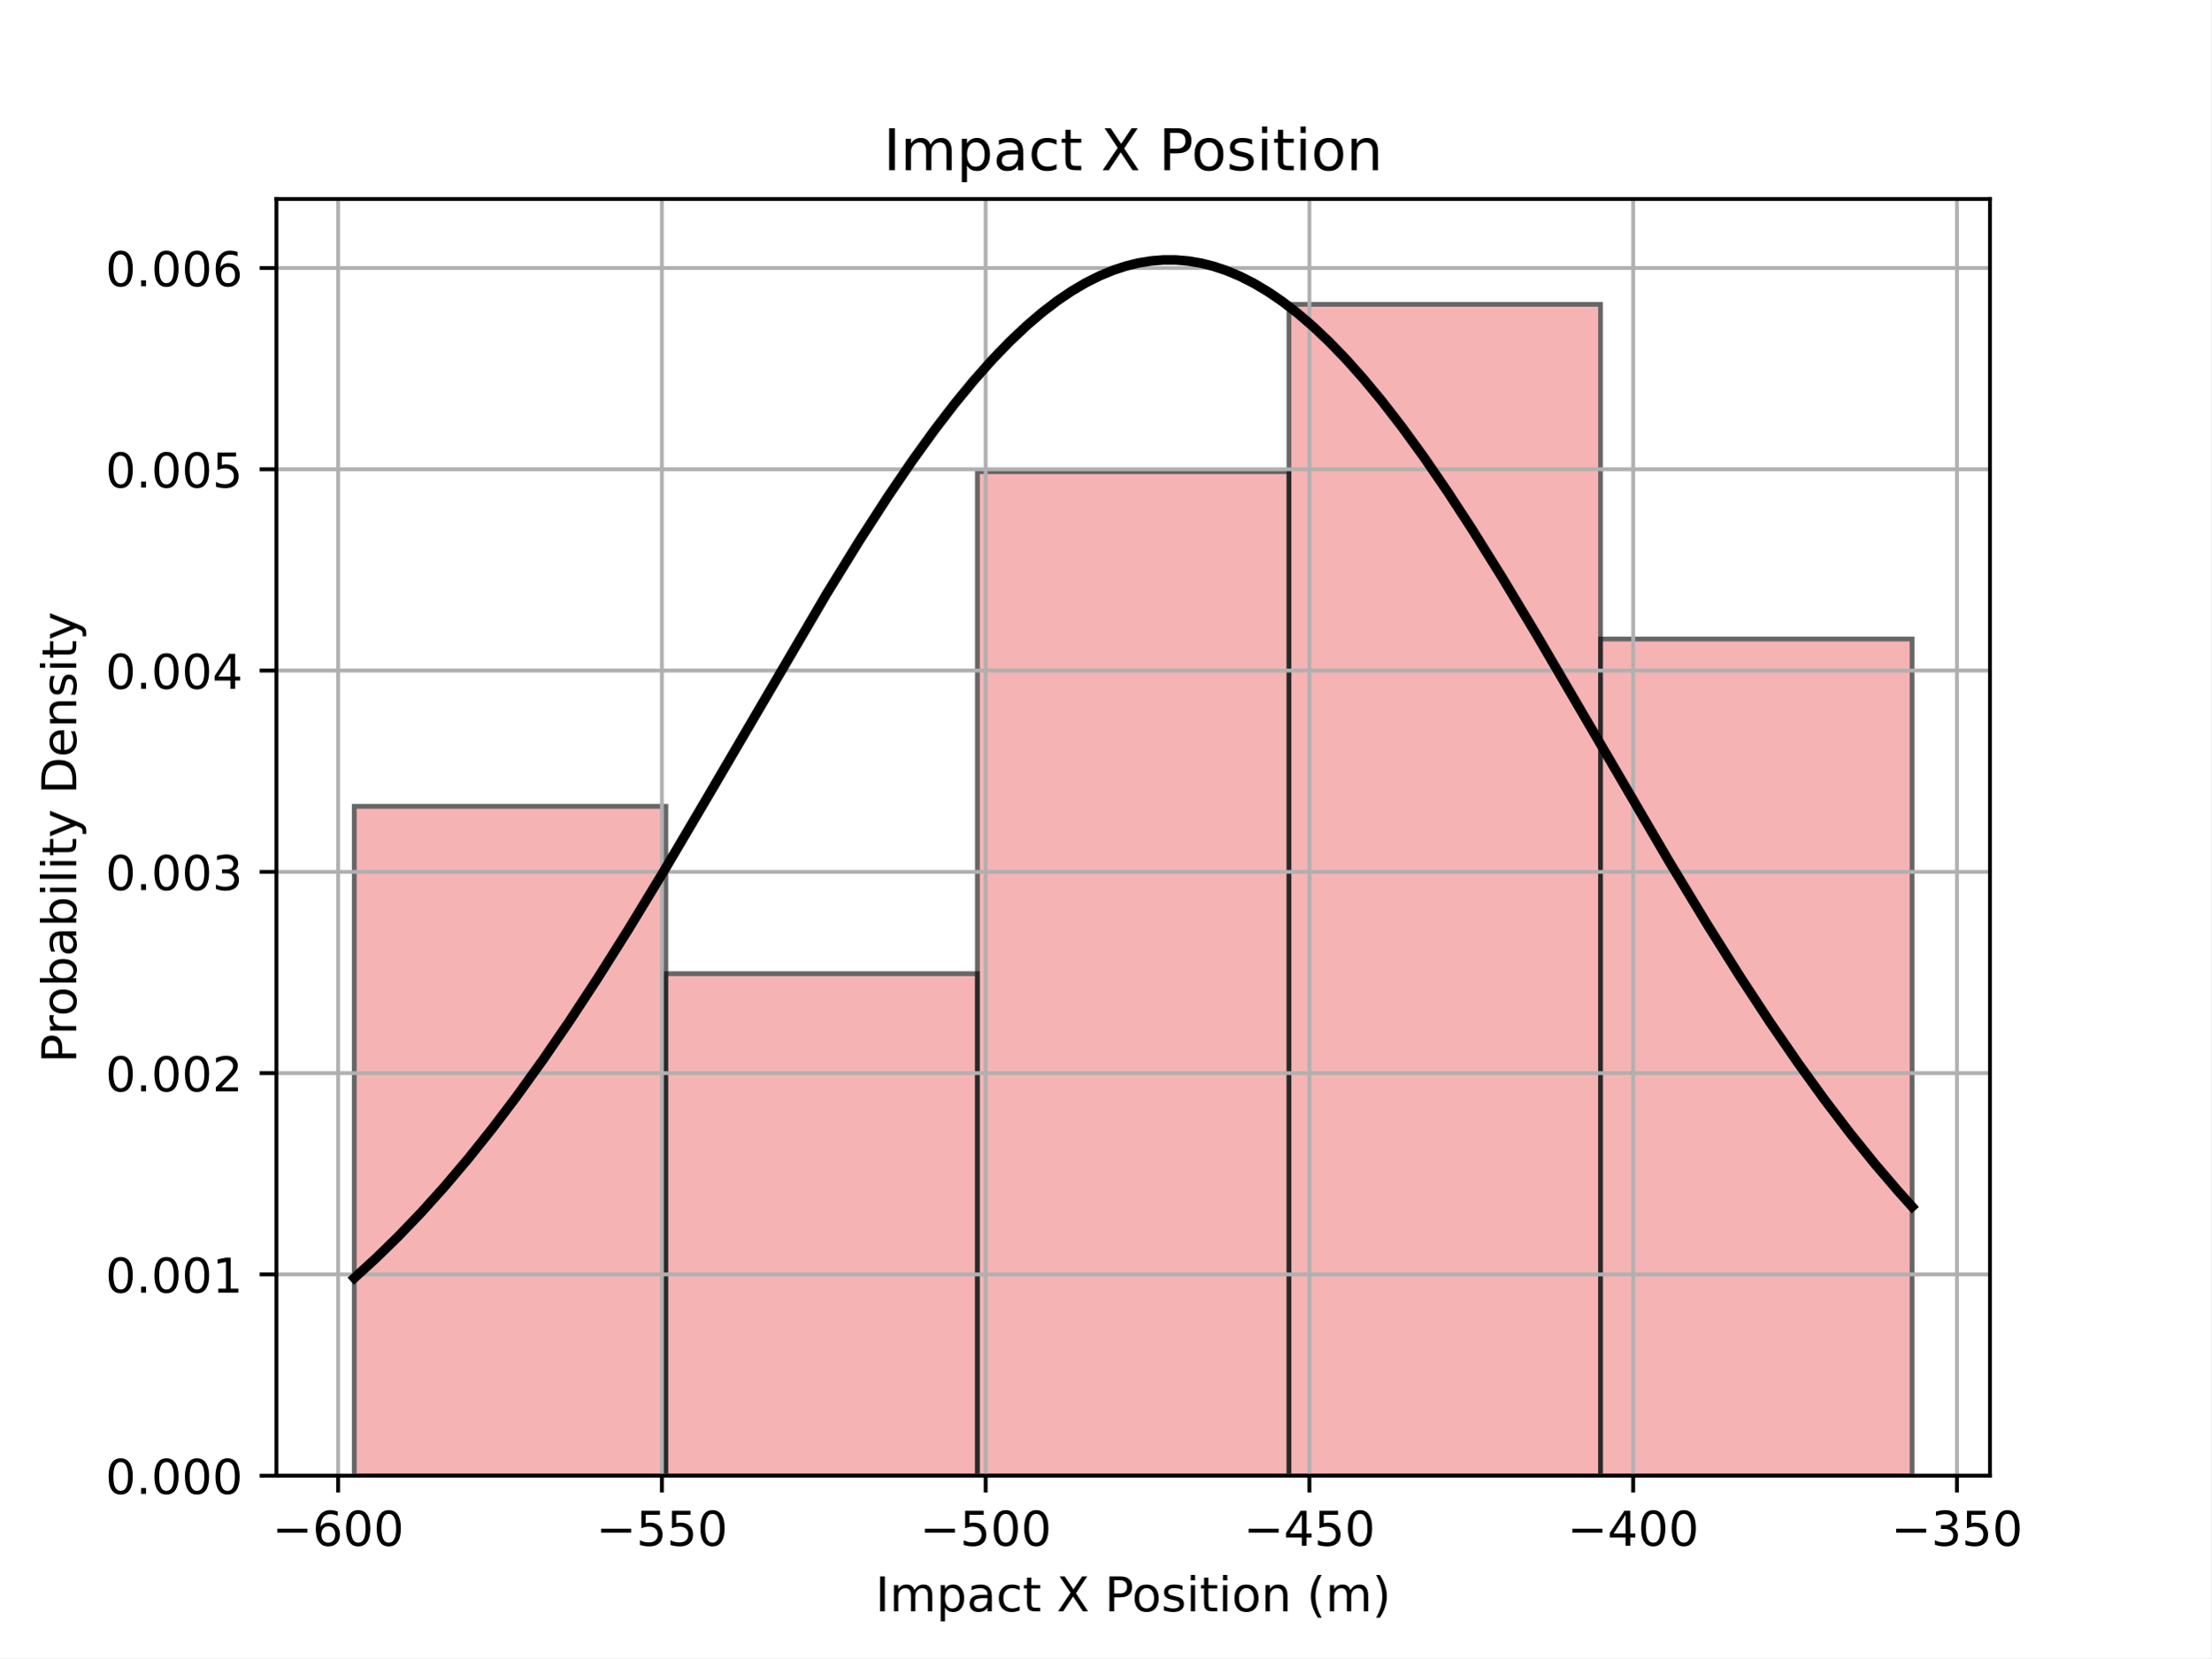
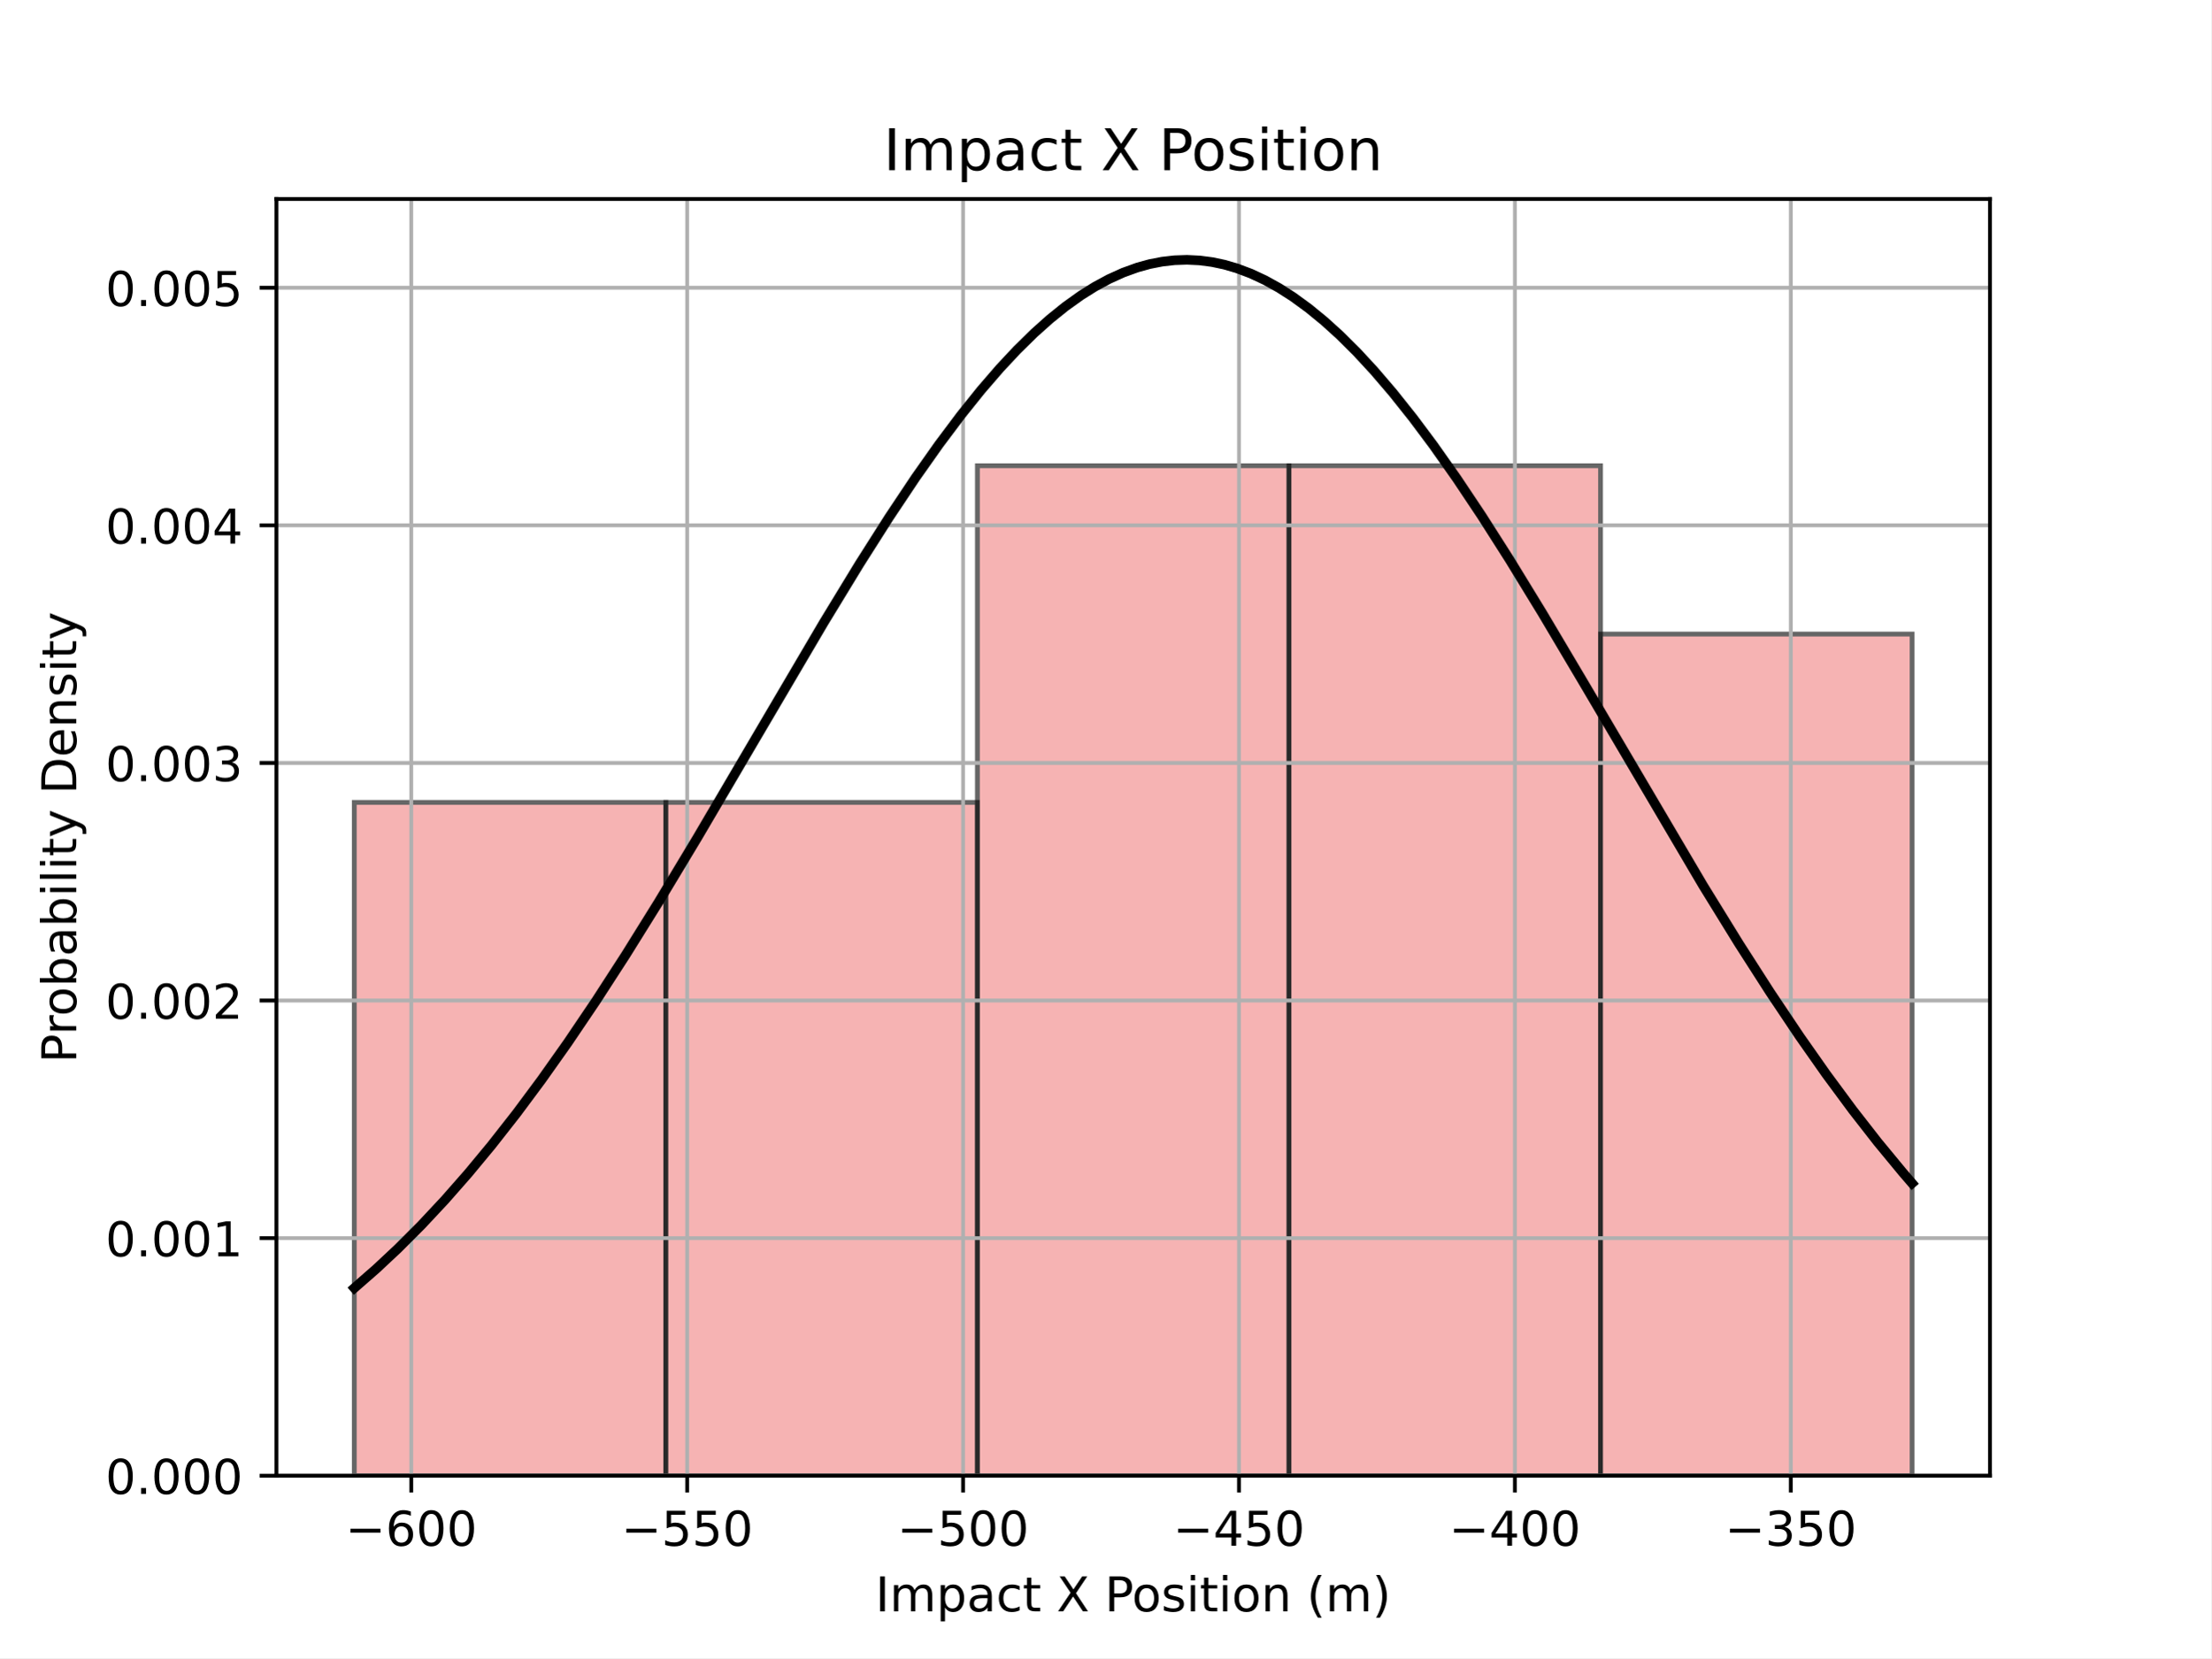
<svg xmlns="http://www.w3.org/2000/svg" xmlns:xlink="http://www.w3.org/1999/xlink" width="460.8pt" height="345.6pt" viewBox="0 0 460.8 345.6" version="1.1">
  <defs>
    <style type="text/css">*{stroke-linejoin: round; stroke-linecap: butt}</style>
  </defs>
  <g id="figure_1">
    <g id="patch_1">
      <path d="M 0 345.6  L 460.8 345.6  L 460.8 0  L 0 0  z " style="fill: #ffffff" />
    </g>
    <g id="axes_1">
      <g id="patch_2">
        <path d="M 57.6 307.584  L 414.72 307.584  L 414.72 41.472  L 57.6 41.472  z " style="fill: #ffffff" />
      </g>
      <g id="patch_3">
-         <path d="M 73.833 307.584  L 138.764 307.584  L 138.764 168.07  L 73.833 168.07  z " clip-path="url(#p71732661ee)" style="fill: #f08080; opacity: 0.6; stroke: #000000; stroke-linejoin: miter" />
+         <path d="M 73.833 307.584  L 138.764 307.584  L 138.764 167.246  L 73.833 167.246  z " clip-path="url(#p5986bae157)" style="fill: #f08080; opacity: 0.6; stroke: #000000; stroke-linejoin: miter" />
      </g>
      <g id="patch_4">
-         <path d="M 138.764 307.584  L 203.695 307.584  L 203.695 202.948  L 138.764 202.948  z " clip-path="url(#p71732661ee)" style="fill: #f08080; opacity: 0.6; stroke: #000000; stroke-linejoin: miter" />
+         <path d="M 138.764 307.584  L 203.695 307.584  L 203.695 167.246  L 138.764 167.246  z " clip-path="url(#p5986bae157)" style="fill: #f08080; opacity: 0.6; stroke: #000000; stroke-linejoin: miter" />
      </g>
      <g id="patch_5">
-         <path d="M 203.695 307.584  L 268.625 307.584  L 268.625 98.313  L 203.695 98.313  z " clip-path="url(#p71732661ee)" style="fill: #f08080; opacity: 0.6; stroke: #000000; stroke-linejoin: miter" />
+         <path d="M 203.695 307.584  L 268.625 307.584  L 268.625 97.077  L 203.695 97.077  z " clip-path="url(#p5986bae157)" style="fill: #f08080; opacity: 0.6; stroke: #000000; stroke-linejoin: miter" />
      </g>
      <g id="patch_6">
-         <path d="M 268.625 307.584  L 333.556 307.584  L 333.556 63.434  L 268.625 63.434  z " clip-path="url(#p71732661ee)" style="fill: #f08080; opacity: 0.6; stroke: #000000; stroke-linejoin: miter" />
+         <path d="M 268.625 307.584  L 333.556 307.584  L 333.556 97.077  L 268.625 97.077  z " clip-path="url(#p5986bae157)" style="fill: #f08080; opacity: 0.6; stroke: #000000; stroke-linejoin: miter" />
      </g>
      <g id="patch_7">
-         <path d="M 333.556 307.584  L 398.487 307.584  L 398.487 133.191  L 333.556 133.191  z " clip-path="url(#p71732661ee)" style="fill: #f08080; opacity: 0.6; stroke: #000000; stroke-linejoin: miter" />
+         <path d="M 333.556 307.584  L 398.487 307.584  L 398.487 132.161  L 333.556 132.161  z " clip-path="url(#p5986bae157)" style="fill: #f08080; opacity: 0.6; stroke: #000000; stroke-linejoin: miter" />
      </g>
      <g id="matplotlib.axis_1">
        <g id="xtick_1">
          <g id="line2d_1">
-             <path d="M 70.466 307.584  L 70.466 41.472  " clip-path="url(#p71732661ee)" style="fill: none; stroke: #b0b0b0; stroke-width: 0.8; stroke-linecap: square" />
+             <path d="M 85.706 307.584  L 85.706 41.472  " clip-path="url(#p5986bae157)" style="fill: none; stroke: #b0b0b0; stroke-width: 0.8; stroke-linecap: square" />
          </g>
          <g id="line2d_2">
            <defs>
-               <path id="mc99da2f293" d="M 0 0  L 0 3.5  " style="stroke: #000000; stroke-width: 0.8" />
+               <path id="m414bb5d739" d="M 0 0  L 0 3.5  " style="stroke: #000000; stroke-width: 0.8" />
            </defs>
            <g>
-               <use xlink:href="#mc99da2f293" x="70.466" y="307.584" style="stroke: #000000; stroke-width: 0.8" />
+               <use xlink:href="#m414bb5d739" x="85.706" y="307.584" style="stroke: #000000; stroke-width: 0.8" />
            </g>
          </g>
          <g id="text_1">
-             <g transform="translate(56.73288 322.1824) scale(0.1 -0.1)">
+             <g transform="translate(71.97203 322.1824) scale(0.1 -0.1)">
              <defs>
                <path id="DejaVuSans-2212" d="M 678 2272  L 4684 2272  L 4684 1741  L 678 1741  L 678 2272  z " transform="scale(0.015625)" />
                <path id="DejaVuSans-36" d="M 2113 2584  Q 1688 2584 1439 2293  Q 1191 2003 1191 1497  Q 1191 994 1439 701  Q 1688 409 2113 409  Q 2538 409 2786 701  Q 3034 994 3034 1497  Q 3034 2003 2786 2293  Q 2538 2584 2113 2584  z M 3366 4563  L 3366 3988  Q 3128 4100 2886 4159  Q 2644 4219 2406 4219  Q 1781 4219 1451 3797  Q 1122 3375 1075 2522  Q 1259 2794 1537 2939  Q 1816 3084 2150 3084  Q 2853 3084 3261 2657  Q 3669 2231 3669 1497  Q 3669 778 3244 343  Q 2819 -91 2113 -91  Q 1303 -91 875 529  Q 447 1150 447 2328  Q 447 3434 972 4092  Q 1497 4750 2381 4750  Q 2619 4750 2861 4703  Q 3103 4656 3366 4563  z " transform="scale(0.015625)" />
                <path id="DejaVuSans-30" d="M 2034 4250  Q 1547 4250 1301 3770  Q 1056 3291 1056 2328  Q 1056 1369 1301 889  Q 1547 409 2034 409  Q 2525 409 2770 889  Q 3016 1369 3016 2328  Q 3016 3291 2770 3770  Q 2525 4250 2034 4250  z M 2034 4750  Q 2819 4750 3233 4129  Q 3647 3509 3647 2328  Q 3647 1150 3233 529  Q 2819 -91 2034 -91  Q 1250 -91 836 529  Q 422 1150 422 2328  Q 422 3509 836 4129  Q 1250 4750 2034 4750  z " transform="scale(0.015625)" />
              </defs>
              <use xlink:href="#DejaVuSans-2212" />
              <use xlink:href="#DejaVuSans-36" transform="translate(83.78906 0)" />
              <use xlink:href="#DejaVuSans-30" transform="translate(147.4121 0)" />
              <use xlink:href="#DejaVuSans-30" transform="translate(211.0352 0)" />
            </g>
          </g>
        </g>
        <g id="xtick_2">
          <g id="line2d_3">
-             <path d="M 137.94 307.584  L 137.94 41.472  " clip-path="url(#p71732661ee)" style="fill: none; stroke: #b0b0b0; stroke-width: 0.8; stroke-linecap: square" />
+             <path d="M 143.207 307.584  L 143.207 41.472  " clip-path="url(#p5986bae157)" style="fill: none; stroke: #b0b0b0; stroke-width: 0.8; stroke-linecap: square" />
          </g>
          <g id="line2d_4">
            <g>
-               <use xlink:href="#mc99da2f293" x="137.94" y="307.584" style="stroke: #000000; stroke-width: 0.8" />
+               <use xlink:href="#m414bb5d739" x="143.207" y="307.584" style="stroke: #000000; stroke-width: 0.8" />
            </g>
          </g>
          <g id="text_2">
-             <g transform="translate(124.2066 322.1824) scale(0.1 -0.1)">
+             <g transform="translate(129.4737 322.1824) scale(0.1 -0.1)">
              <defs>
                <path id="DejaVuSans-35" d="M 691 4666  L 3169 4666  L 3169 4134  L 1269 4134  L 1269 2991  Q 1406 3038 1543 3061  Q 1681 3084 1819 3084  Q 2600 3084 3056 2656  Q 3513 2228 3513 1497  Q 3513 744 3044 326  Q 2575 -91 1722 -91  Q 1428 -91 1123 -41  Q 819 9 494 109  L 494 744  Q 775 591 1075 516  Q 1375 441 1709 441  Q 2250 441 2565 725  Q 2881 1009 2881 1497  Q 2881 1984 2565 2268  Q 2250 2553 1709 2553  Q 1456 2553 1204 2497  Q 953 2441 691 2322  L 691 4666  z " transform="scale(0.015625)" />
              </defs>
              <use xlink:href="#DejaVuSans-2212" />
              <use xlink:href="#DejaVuSans-35" transform="translate(83.78906 0)" />
              <use xlink:href="#DejaVuSans-35" transform="translate(147.4121 0)" />
              <use xlink:href="#DejaVuSans-30" transform="translate(211.0352 0)" />
            </g>
          </g>
        </g>
        <g id="xtick_3">
          <g id="line2d_5">
-             <path d="M 205.414 307.584  L 205.414 41.472  " clip-path="url(#p71732661ee)" style="fill: none; stroke: #b0b0b0; stroke-width: 0.8; stroke-linecap: square" />
+             <path d="M 200.709 307.584  L 200.709 41.472  " clip-path="url(#p5986bae157)" style="fill: none; stroke: #b0b0b0; stroke-width: 0.8; stroke-linecap: square" />
          </g>
          <g id="line2d_6">
            <g>
-               <use xlink:href="#mc99da2f293" x="205.414" y="307.584" style="stroke: #000000; stroke-width: 0.8" />
+               <use xlink:href="#m414bb5d739" x="200.709" y="307.584" style="stroke: #000000; stroke-width: 0.8" />
            </g>
          </g>
          <g id="text_3">
-             <g transform="translate(191.6804 322.1824) scale(0.1 -0.1)">
+             <g transform="translate(186.9755 322.1824) scale(0.1 -0.1)">
              <use xlink:href="#DejaVuSans-2212" />
              <use xlink:href="#DejaVuSans-35" transform="translate(83.78906 0)" />
              <use xlink:href="#DejaVuSans-30" transform="translate(147.4121 0)" />
              <use xlink:href="#DejaVuSans-30" transform="translate(211.0352 0)" />
            </g>
          </g>
        </g>
        <g id="xtick_4">
          <g id="line2d_7">
-             <path d="M 272.888 307.584  L 272.888 41.472  " clip-path="url(#p71732661ee)" style="fill: none; stroke: #b0b0b0; stroke-width: 0.8; stroke-linecap: square" />
+             <path d="M 258.211 307.584  L 258.211 41.472  " clip-path="url(#p5986bae157)" style="fill: none; stroke: #b0b0b0; stroke-width: 0.8; stroke-linecap: square" />
          </g>
          <g id="line2d_8">
            <g>
-               <use xlink:href="#mc99da2f293" x="272.888" y="307.584" style="stroke: #000000; stroke-width: 0.8" />
+               <use xlink:href="#m414bb5d739" x="258.211" y="307.584" style="stroke: #000000; stroke-width: 0.8" />
            </g>
          </g>
          <g id="text_4">
-             <g transform="translate(259.1542 322.1824) scale(0.1 -0.1)">
+             <g transform="translate(244.4772 322.1824) scale(0.1 -0.1)">
              <defs>
                <path id="DejaVuSans-34" d="M 2419 4116  L 825 1625  L 2419 1625  L 2419 4116  z M 2253 4666  L 3047 4666  L 3047 1625  L 3713 1625  L 3713 1100  L 3047 1100  L 3047 0  L 2419 0  L 2419 1100  L 313 1100  L 313 1709  L 2253 4666  z " transform="scale(0.015625)" />
              </defs>
              <use xlink:href="#DejaVuSans-2212" />
              <use xlink:href="#DejaVuSans-34" transform="translate(83.78906 0)" />
              <use xlink:href="#DejaVuSans-35" transform="translate(147.4121 0)" />
              <use xlink:href="#DejaVuSans-30" transform="translate(211.0352 0)" />
            </g>
          </g>
        </g>
        <g id="xtick_5">
          <g id="line2d_9">
-             <path d="M 340.362 307.584  L 340.362 41.472  " clip-path="url(#p71732661ee)" style="fill: none; stroke: #b0b0b0; stroke-width: 0.8; stroke-linecap: square" />
+             <path d="M 315.712 307.584  L 315.712 41.472  " clip-path="url(#p5986bae157)" style="fill: none; stroke: #b0b0b0; stroke-width: 0.8; stroke-linecap: square" />
          </g>
          <g id="line2d_10">
            <g>
-               <use xlink:href="#mc99da2f293" x="340.362" y="307.584" style="stroke: #000000; stroke-width: 0.8" />
+               <use xlink:href="#m414bb5d739" x="315.712" y="307.584" style="stroke: #000000; stroke-width: 0.8" />
            </g>
          </g>
          <g id="text_5">
-             <g transform="translate(326.6279 322.1824) scale(0.1 -0.1)">
+             <g transform="translate(301.9789 322.1824) scale(0.1 -0.1)">
              <use xlink:href="#DejaVuSans-2212" />
              <use xlink:href="#DejaVuSans-34" transform="translate(83.78906 0)" />
              <use xlink:href="#DejaVuSans-30" transform="translate(147.4121 0)" />
              <use xlink:href="#DejaVuSans-30" transform="translate(211.0352 0)" />
            </g>
          </g>
        </g>
        <g id="xtick_6">
          <g id="line2d_11">
-             <path d="M 407.835 307.584  L 407.835 41.472  " clip-path="url(#p71732661ee)" style="fill: none; stroke: #b0b0b0; stroke-width: 0.8; stroke-linecap: square" />
+             <path d="M 373.214 307.584  L 373.214 41.472  " clip-path="url(#p5986bae157)" style="fill: none; stroke: #b0b0b0; stroke-width: 0.8; stroke-linecap: square" />
          </g>
          <g id="line2d_12">
            <g>
-               <use xlink:href="#mc99da2f293" x="407.835" y="307.584" style="stroke: #000000; stroke-width: 0.8" />
+               <use xlink:href="#m414bb5d739" x="373.214" y="307.584" style="stroke: #000000; stroke-width: 0.8" />
            </g>
          </g>
          <g id="text_6">
-             <g transform="translate(394.1017 322.1824) scale(0.1 -0.1)">
+             <g transform="translate(359.4806 322.1824) scale(0.1 -0.1)">
              <defs>
                <path id="DejaVuSans-33" d="M 2597 2516  Q 3050 2419 3304 2112  Q 3559 1806 3559 1356  Q 3559 666 3084 287  Q 2609 -91 1734 -91  Q 1441 -91 1130 -33  Q 819 25 488 141  L 488 750  Q 750 597 1062 519  Q 1375 441 1716 441  Q 2309 441 2620 675  Q 2931 909 2931 1356  Q 2931 1769 2642 2001  Q 2353 2234 1838 2234  L 1294 2234  L 1294 2753  L 1863 2753  Q 2328 2753 2575 2939  Q 2822 3125 2822 3475  Q 2822 3834 2567 4026  Q 2313 4219 1838 4219  Q 1578 4219 1281 4162  Q 984 4106 628 3988  L 628 4550  Q 988 4650 1302 4700  Q 1616 4750 1894 4750  Q 2613 4750 3031 4423  Q 3450 4097 3450 3541  Q 3450 3153 3228 2886  Q 3006 2619 2597 2516  z " transform="scale(0.015625)" />
              </defs>
              <use xlink:href="#DejaVuSans-2212" />
              <use xlink:href="#DejaVuSans-33" transform="translate(83.78906 0)" />
              <use xlink:href="#DejaVuSans-35" transform="translate(147.4121 0)" />
              <use xlink:href="#DejaVuSans-30" transform="translate(211.0352 0)" />
            </g>
          </g>
        </g>
        <g id="text_7">
          <g transform="translate(182.4389 335.8606) scale(0.1 -0.1)">
            <defs>
              <path id="DejaVuSans-49" d="M 628 4666  L 1259 4666  L 1259 0  L 628 0  L 628 4666  z " transform="scale(0.015625)" />
              <path id="DejaVuSans-6d" d="M 3328 2828  Q 3544 3216 3844 3400  Q 4144 3584 4550 3584  Q 5097 3584 5394 3201  Q 5691 2819 5691 2113  L 5691 0  L 5113 0  L 5113 2094  Q 5113 2597 4934 2840  Q 4756 3084 4391 3084  Q 3944 3084 3684 2787  Q 3425 2491 3425 1978  L 3425 0  L 2847 0  L 2847 2094  Q 2847 2600 2669 2842  Q 2491 3084 2119 3084  Q 1678 3084 1418 2786  Q 1159 2488 1159 1978  L 1159 0  L 581 0  L 581 3500  L 1159 3500  L 1159 2956  Q 1356 3278 1631 3431  Q 1906 3584 2284 3584  Q 2666 3584 2933 3390  Q 3200 3197 3328 2828  z " transform="scale(0.015625)" />
              <path id="DejaVuSans-70" d="M 1159 525  L 1159 -1331  L 581 -1331  L 581 3500  L 1159 3500  L 1159 2969  Q 1341 3281 1617 3432  Q 1894 3584 2278 3584  Q 2916 3584 3314 3078  Q 3713 2572 3713 1747  Q 3713 922 3314 415  Q 2916 -91 2278 -91  Q 1894 -91 1617 61  Q 1341 213 1159 525  z M 3116 1747  Q 3116 2381 2855 2742  Q 2594 3103 2138 3103  Q 1681 3103 1420 2742  Q 1159 2381 1159 1747  Q 1159 1113 1420 752  Q 1681 391 2138 391  Q 2594 391 2855 752  Q 3116 1113 3116 1747  z " transform="scale(0.015625)" />
              <path id="DejaVuSans-61" d="M 2194 1759  Q 1497 1759 1228 1600  Q 959 1441 959 1056  Q 959 750 1161 570  Q 1363 391 1709 391  Q 2188 391 2477 730  Q 2766 1069 2766 1631  L 2766 1759  L 2194 1759  z M 3341 1997  L 3341 0  L 2766 0  L 2766 531  Q 2569 213 2275 61  Q 1981 -91 1556 -91  Q 1019 -91 701 211  Q 384 513 384 1019  Q 384 1609 779 1909  Q 1175 2209 1959 2209  L 2766 2209  L 2766 2266  Q 2766 2663 2505 2880  Q 2244 3097 1772 3097  Q 1472 3097 1187 3025  Q 903 2953 641 2809  L 641 3341  Q 956 3463 1253 3523  Q 1550 3584 1831 3584  Q 2591 3584 2966 3190  Q 3341 2797 3341 1997  z " transform="scale(0.015625)" />
              <path id="DejaVuSans-63" d="M 3122 3366  L 3122 2828  Q 2878 2963 2633 3030  Q 2388 3097 2138 3097  Q 1578 3097 1268 2742  Q 959 2388 959 1747  Q 959 1106 1268 751  Q 1578 397 2138 397  Q 2388 397 2633 464  Q 2878 531 3122 666  L 3122 134  Q 2881 22 2623 -34  Q 2366 -91 2075 -91  Q 1284 -91 818 406  Q 353 903 353 1747  Q 353 2603 823 3093  Q 1294 3584 2113 3584  Q 2378 3584 2631 3529  Q 2884 3475 3122 3366  z " transform="scale(0.015625)" />
              <path id="DejaVuSans-74" d="M 1172 4494  L 1172 3500  L 2356 3500  L 2356 3053  L 1172 3053  L 1172 1153  Q 1172 725 1289 603  Q 1406 481 1766 481  L 2356 481  L 2356 0  L 1766 0  Q 1100 0 847 248  Q 594 497 594 1153  L 594 3053  L 172 3053  L 172 3500  L 594 3500  L 594 4494  L 1172 4494  z " transform="scale(0.015625)" />
              <path id="DejaVuSans-20" transform="scale(0.015625)" />
              <path id="DejaVuSans-58" d="M 403 4666  L 1081 4666  L 2241 2931  L 3406 4666  L 4084 4666  L 2584 2425  L 4184 0  L 3506 0  L 2194 1984  L 872 0  L 191 0  L 1856 2491  L 403 4666  z " transform="scale(0.015625)" />
              <path id="DejaVuSans-50" d="M 1259 4147  L 1259 2394  L 2053 2394  Q 2494 2394 2734 2622  Q 2975 2850 2975 3272  Q 2975 3691 2734 3919  Q 2494 4147 2053 4147  L 1259 4147  z M 628 4666  L 2053 4666  Q 2838 4666 3239 4311  Q 3641 3956 3641 3272  Q 3641 2581 3239 2228  Q 2838 1875 2053 1875  L 1259 1875  L 1259 0  L 628 0  L 628 4666  z " transform="scale(0.015625)" />
              <path id="DejaVuSans-6f" d="M 1959 3097  Q 1497 3097 1228 2736  Q 959 2375 959 1747  Q 959 1119 1226 758  Q 1494 397 1959 397  Q 2419 397 2687 759  Q 2956 1122 2956 1747  Q 2956 2369 2687 2733  Q 2419 3097 1959 3097  z M 1959 3584  Q 2709 3584 3137 3096  Q 3566 2609 3566 1747  Q 3566 888 3137 398  Q 2709 -91 1959 -91  Q 1206 -91 779 398  Q 353 888 353 1747  Q 353 2609 779 3096  Q 1206 3584 1959 3584  z " transform="scale(0.015625)" />
              <path id="DejaVuSans-73" d="M 2834 3397  L 2834 2853  Q 2591 2978 2328 3040  Q 2066 3103 1784 3103  Q 1356 3103 1142 2972  Q 928 2841 928 2578  Q 928 2378 1081 2264  Q 1234 2150 1697 2047  L 1894 2003  Q 2506 1872 2764 1633  Q 3022 1394 3022 966  Q 3022 478 2636 193  Q 2250 -91 1575 -91  Q 1294 -91 989 -36  Q 684 19 347 128  L 347 722  Q 666 556 975 473  Q 1284 391 1588 391  Q 1994 391 2212 530  Q 2431 669 2431 922  Q 2431 1156 2273 1281  Q 2116 1406 1581 1522  L 1381 1569  Q 847 1681 609 1914  Q 372 2147 372 2553  Q 372 3047 722 3315  Q 1072 3584 1716 3584  Q 2034 3584 2315 3537  Q 2597 3491 2834 3397  z " transform="scale(0.015625)" />
              <path id="DejaVuSans-69" d="M 603 3500  L 1178 3500  L 1178 0  L 603 0  L 603 3500  z M 603 4863  L 1178 4863  L 1178 4134  L 603 4134  L 603 4863  z " transform="scale(0.015625)" />
              <path id="DejaVuSans-6e" d="M 3513 2113  L 3513 0  L 2938 0  L 2938 2094  Q 2938 2591 2744 2837  Q 2550 3084 2163 3084  Q 1697 3084 1428 2787  Q 1159 2491 1159 1978  L 1159 0  L 581 0  L 581 3500  L 1159 3500  L 1159 2956  Q 1366 3272 1645 3428  Q 1925 3584 2291 3584  Q 2894 3584 3203 3211  Q 3513 2838 3513 2113  z " transform="scale(0.015625)" />
              <path id="DejaVuSans-28" d="M 1984 4856  Q 1566 4138 1362 3434  Q 1159 2731 1159 2009  Q 1159 1288 1364 580  Q 1569 -128 1984 -844  L 1484 -844  Q 1016 -109 783 600  Q 550 1309 550 2009  Q 550 2706 781 3412  Q 1013 4119 1484 4856  L 1984 4856  z " transform="scale(0.015625)" />
              <path id="DejaVuSans-29" d="M 513 4856  L 1013 4856  Q 1481 4119 1714 3412  Q 1947 2706 1947 2009  Q 1947 1309 1714 600  Q 1481 -109 1013 -844  L 513 -844  Q 928 -128 1133 580  Q 1338 1288 1338 2009  Q 1338 2731 1133 3434  Q 928 4138 513 4856  z " transform="scale(0.015625)" />
            </defs>
            <use xlink:href="#DejaVuSans-49" />
            <use xlink:href="#DejaVuSans-6d" transform="translate(29.49219 0)" />
            <use xlink:href="#DejaVuSans-70" transform="translate(126.9043 0)" />
            <use xlink:href="#DejaVuSans-61" transform="translate(190.3809 0)" />
            <use xlink:href="#DejaVuSans-63" transform="translate(251.6602 0)" />
            <use xlink:href="#DejaVuSans-74" transform="translate(306.6406 0)" />
            <use xlink:href="#DejaVuSans-20" transform="translate(345.8496 0)" />
            <use xlink:href="#DejaVuSans-58" transform="translate(377.6367 0)" />
            <use xlink:href="#DejaVuSans-20" transform="translate(446.1426 0)" />
            <use xlink:href="#DejaVuSans-50" transform="translate(477.9297 0)" />
            <use xlink:href="#DejaVuSans-6f" transform="translate(534.6074 0)" />
            <use xlink:href="#DejaVuSans-73" transform="translate(595.7891 0)" />
            <use xlink:href="#DejaVuSans-69" transform="translate(647.8887 0)" />
            <use xlink:href="#DejaVuSans-74" transform="translate(675.6719 0)" />
            <use xlink:href="#DejaVuSans-69" transform="translate(714.8809 0)" />
            <use xlink:href="#DejaVuSans-6f" transform="translate(742.6641 0)" />
            <use xlink:href="#DejaVuSans-6e" transform="translate(803.8457 0)" />
            <use xlink:href="#DejaVuSans-20" transform="translate(867.2246 0)" />
            <use xlink:href="#DejaVuSans-28" transform="translate(899.0117 0)" />
            <use xlink:href="#DejaVuSans-6d" transform="translate(938.0254 0)" />
            <use xlink:href="#DejaVuSans-29" transform="translate(1035.438 0)" />
          </g>
        </g>
      </g>
      <g id="matplotlib.axis_2">
        <g id="ytick_1">
          <g id="line2d_13">
-             <path d="M 57.6 307.584  L 414.72 307.584  " clip-path="url(#p71732661ee)" style="fill: none; stroke: #b0b0b0; stroke-width: 0.8; stroke-linecap: square" />
+             <path d="M 57.6 307.584  L 414.72 307.584  " clip-path="url(#p5986bae157)" style="fill: none; stroke: #b0b0b0; stroke-width: 0.8; stroke-linecap: square" />
          </g>
          <g id="line2d_14">
            <defs>
-               <path id="mdd38f62e81" d="M 0 0  L -3.5 0  " style="stroke: #000000; stroke-width: 0.8" />
+               <path id="md1291831b2" d="M 0 0  L -3.5 0  " style="stroke: #000000; stroke-width: 0.8" />
            </defs>
            <g>
-               <use xlink:href="#mdd38f62e81" x="57.6" y="307.584" style="stroke: #000000; stroke-width: 0.8" />
+               <use xlink:href="#md1291831b2" x="57.6" y="307.584" style="stroke: #000000; stroke-width: 0.8" />
            </g>
          </g>
          <g id="text_8">
            <g transform="translate(21.97188 311.3832) scale(0.1 -0.1)">
              <defs>
                <path id="DejaVuSans-2e" d="M 684 794  L 1344 794  L 1344 0  L 684 0  L 684 794  z " transform="scale(0.015625)" />
              </defs>
              <use xlink:href="#DejaVuSans-30" />
              <use xlink:href="#DejaVuSans-2e" transform="translate(63.62305 0)" />
              <use xlink:href="#DejaVuSans-30" transform="translate(95.41016 0)" />
              <use xlink:href="#DejaVuSans-30" transform="translate(159.0332 0)" />
              <use xlink:href="#DejaVuSans-30" transform="translate(222.6562 0)" />
            </g>
          </g>
        </g>
        <g id="ytick_2">
          <g id="line2d_15">
-             <path d="M 57.6 265.629  L 414.72 265.629  " clip-path="url(#p71732661ee)" style="fill: none; stroke: #b0b0b0; stroke-width: 0.8; stroke-linecap: square" />
+             <path d="M 57.6 258.062  L 414.72 258.062  " clip-path="url(#p5986bae157)" style="fill: none; stroke: #b0b0b0; stroke-width: 0.8; stroke-linecap: square" />
          </g>
          <g id="line2d_16">
            <g>
-               <use xlink:href="#mdd38f62e81" x="57.6" y="265.629" style="stroke: #000000; stroke-width: 0.8" />
+               <use xlink:href="#md1291831b2" x="57.6" y="258.062" style="stroke: #000000; stroke-width: 0.8" />
            </g>
          </g>
          <g id="text_9">
-             <g transform="translate(21.97188 269.4281) scale(0.1 -0.1)">
+             <g transform="translate(21.97188 261.8614) scale(0.1 -0.1)">
              <defs>
                <path id="DejaVuSans-31" d="M 794 531  L 1825 531  L 1825 4091  L 703 3866  L 703 4441  L 1819 4666  L 2450 4666  L 2450 531  L 3481 531  L 3481 0  L 794 0  L 794 531  z " transform="scale(0.015625)" />
              </defs>
              <use xlink:href="#DejaVuSans-30" />
              <use xlink:href="#DejaVuSans-2e" transform="translate(63.62305 0)" />
              <use xlink:href="#DejaVuSans-30" transform="translate(95.41016 0)" />
              <use xlink:href="#DejaVuSans-30" transform="translate(159.0332 0)" />
              <use xlink:href="#DejaVuSans-31" transform="translate(222.6562 0)" />
            </g>
          </g>
        </g>
        <g id="ytick_3">
          <g id="line2d_17">
-             <path d="M 57.6 223.674  L 414.72 223.674  " clip-path="url(#p71732661ee)" style="fill: none; stroke: #b0b0b0; stroke-width: 0.8; stroke-linecap: square" />
+             <path d="M 57.6 208.54  L 414.72 208.54  " clip-path="url(#p5986bae157)" style="fill: none; stroke: #b0b0b0; stroke-width: 0.8; stroke-linecap: square" />
          </g>
          <g id="line2d_18">
            <g>
-               <use xlink:href="#mdd38f62e81" x="57.6" y="223.674" style="stroke: #000000; stroke-width: 0.8" />
+               <use xlink:href="#md1291831b2" x="57.6" y="208.54" style="stroke: #000000; stroke-width: 0.8" />
            </g>
          </g>
          <g id="text_10">
-             <g transform="translate(21.97188 227.4729) scale(0.1 -0.1)">
+             <g transform="translate(21.97188 212.3396) scale(0.1 -0.1)">
              <defs>
                <path id="DejaVuSans-32" d="M 1228 531  L 3431 531  L 3431 0  L 469 0  L 469 531  Q 828 903 1448 1529  Q 2069 2156 2228 2338  Q 2531 2678 2651 2914  Q 2772 3150 2772 3378  Q 2772 3750 2511 3984  Q 2250 4219 1831 4219  Q 1534 4219 1204 4116  Q 875 4013 500 3803  L 500 4441  Q 881 4594 1212 4672  Q 1544 4750 1819 4750  Q 2544 4750 2975 4387  Q 3406 4025 3406 3419  Q 3406 3131 3298 2873  Q 3191 2616 2906 2266  Q 2828 2175 2409 1742  Q 1991 1309 1228 531  z " transform="scale(0.015625)" />
              </defs>
              <use xlink:href="#DejaVuSans-30" />
              <use xlink:href="#DejaVuSans-2e" transform="translate(63.62305 0)" />
              <use xlink:href="#DejaVuSans-30" transform="translate(95.41016 0)" />
              <use xlink:href="#DejaVuSans-30" transform="translate(159.0332 0)" />
              <use xlink:href="#DejaVuSans-32" transform="translate(222.6562 0)" />
            </g>
          </g>
        </g>
        <g id="ytick_4">
          <g id="line2d_19">
-             <path d="M 57.6 181.719  L 414.72 181.719  " clip-path="url(#p71732661ee)" style="fill: none; stroke: #b0b0b0; stroke-width: 0.8; stroke-linecap: square" />
+             <path d="M 57.6 159.019  L 414.72 159.019  " clip-path="url(#p5986bae157)" style="fill: none; stroke: #b0b0b0; stroke-width: 0.8; stroke-linecap: square" />
          </g>
          <g id="line2d_20">
            <g>
-               <use xlink:href="#mdd38f62e81" x="57.6" y="181.719" style="stroke: #000000; stroke-width: 0.8" />
+               <use xlink:href="#md1291831b2" x="57.6" y="159.019" style="stroke: #000000; stroke-width: 0.8" />
            </g>
          </g>
          <g id="text_11">
-             <g transform="translate(21.97188 185.5178) scale(0.1 -0.1)">
+             <g transform="translate(21.97188 162.8178) scale(0.1 -0.1)">
              <use xlink:href="#DejaVuSans-30" />
              <use xlink:href="#DejaVuSans-2e" transform="translate(63.62305 0)" />
              <use xlink:href="#DejaVuSans-30" transform="translate(95.41016 0)" />
              <use xlink:href="#DejaVuSans-30" transform="translate(159.0332 0)" />
              <use xlink:href="#DejaVuSans-33" transform="translate(222.6562 0)" />
            </g>
          </g>
        </g>
        <g id="ytick_5">
          <g id="line2d_21">
-             <path d="M 57.6 139.763  L 414.72 139.763  " clip-path="url(#p71732661ee)" style="fill: none; stroke: #b0b0b0; stroke-width: 0.8; stroke-linecap: square" />
+             <path d="M 57.6 109.497  L 414.72 109.497  " clip-path="url(#p5986bae157)" style="fill: none; stroke: #b0b0b0; stroke-width: 0.8; stroke-linecap: square" />
          </g>
          <g id="line2d_22">
            <g>
-               <use xlink:href="#mdd38f62e81" x="57.6" y="139.763" style="stroke: #000000; stroke-width: 0.8" />
+               <use xlink:href="#md1291831b2" x="57.6" y="109.497" style="stroke: #000000; stroke-width: 0.8" />
            </g>
          </g>
          <g id="text_12">
-             <g transform="translate(21.97188 143.5627) scale(0.1 -0.1)">
+             <g transform="translate(21.97188 113.2961) scale(0.1 -0.1)">
              <use xlink:href="#DejaVuSans-30" />
              <use xlink:href="#DejaVuSans-2e" transform="translate(63.62305 0)" />
              <use xlink:href="#DejaVuSans-30" transform="translate(95.41016 0)" />
              <use xlink:href="#DejaVuSans-30" transform="translate(159.0332 0)" />
              <use xlink:href="#DejaVuSans-34" transform="translate(222.6562 0)" />
            </g>
          </g>
        </g>
        <g id="ytick_6">
          <g id="line2d_23">
-             <path d="M 57.6 97.808  L 414.72 97.808  " clip-path="url(#p71732661ee)" style="fill: none; stroke: #b0b0b0; stroke-width: 0.8; stroke-linecap: square" />
+             <path d="M 57.6 59.975  L 414.72 59.975  " clip-path="url(#p5986bae157)" style="fill: none; stroke: #b0b0b0; stroke-width: 0.8; stroke-linecap: square" />
          </g>
          <g id="line2d_24">
            <g>
-               <use xlink:href="#mdd38f62e81" x="57.6" y="97.808" style="stroke: #000000; stroke-width: 0.8" />
+               <use xlink:href="#md1291831b2" x="57.6" y="59.975" style="stroke: #000000; stroke-width: 0.8" />
            </g>
          </g>
          <g id="text_13">
-             <g transform="translate(21.97188 101.6075) scale(0.1 -0.1)">
+             <g transform="translate(21.97188 63.77427) scale(0.1 -0.1)">
              <use xlink:href="#DejaVuSans-30" />
              <use xlink:href="#DejaVuSans-2e" transform="translate(63.62305 0)" />
              <use xlink:href="#DejaVuSans-30" transform="translate(95.41016 0)" />
              <use xlink:href="#DejaVuSans-30" transform="translate(159.0332 0)" />
              <use xlink:href="#DejaVuSans-35" transform="translate(222.6562 0)" />
            </g>
          </g>
        </g>
-         <g id="ytick_7">
-           <g id="line2d_25">
-             <path d="M 57.6 55.853  L 414.72 55.853  " clip-path="url(#p71732661ee)" style="fill: none; stroke: #b0b0b0; stroke-width: 0.8; stroke-linecap: square" />
-           </g>
-           <g id="line2d_26">
-             <g>
-               <use xlink:href="#mdd38f62e81" x="57.6" y="55.853" style="stroke: #000000; stroke-width: 0.8" />
-             </g>
-           </g>
-           <g id="text_14">
-             <g transform="translate(21.97188 59.65239) scale(0.1 -0.1)">
-               <use xlink:href="#DejaVuSans-30" />
-               <use xlink:href="#DejaVuSans-2e" transform="translate(63.62305 0)" />
-               <use xlink:href="#DejaVuSans-30" transform="translate(95.41016 0)" />
-               <use xlink:href="#DejaVuSans-30" transform="translate(159.0332 0)" />
-               <use xlink:href="#DejaVuSans-36" transform="translate(222.6562 0)" />
-             </g>
-           </g>
-         </g>
-         <g id="text_15">
+         <g id="text_14">
          <g transform="translate(15.89219 221.5546) rotate(-90) scale(0.1 -0.1)">
            <defs>
              <path id="DejaVuSans-72" d="M 2631 2963  Q 2534 3019 2420 3045  Q 2306 3072 2169 3072  Q 1681 3072 1420 2755  Q 1159 2438 1159 1844  L 1159 0  L 581 0  L 581 3500  L 1159 3500  L 1159 2956  Q 1341 3275 1631 3429  Q 1922 3584 2338 3584  Q 2397 3584 2469 3576  Q 2541 3569 2628 3553  L 2631 2963  z " transform="scale(0.015625)" />
              <path id="DejaVuSans-62" d="M 3116 1747  Q 3116 2381 2855 2742  Q 2594 3103 2138 3103  Q 1681 3103 1420 2742  Q 1159 2381 1159 1747  Q 1159 1113 1420 752  Q 1681 391 2138 391  Q 2594 391 2855 752  Q 3116 1113 3116 1747  z M 1159 2969  Q 1341 3281 1617 3432  Q 1894 3584 2278 3584  Q 2916 3584 3314 3078  Q 3713 2572 3713 1747  Q 3713 922 3314 415  Q 2916 -91 2278 -91  Q 1894 -91 1617 61  Q 1341 213 1159 525  L 1159 0  L 581 0  L 581 4863  L 1159 4863  L 1159 2969  z " transform="scale(0.015625)" />
              <path id="DejaVuSans-6c" d="M 603 4863  L 1178 4863  L 1178 0  L 603 0  L 603 4863  z " transform="scale(0.015625)" />
              <path id="DejaVuSans-79" d="M 2059 -325  Q 1816 -950 1584 -1140  Q 1353 -1331 966 -1331  L 506 -1331  L 506 -850  L 844 -850  Q 1081 -850 1212 -737  Q 1344 -625 1503 -206  L 1606 56  L 191 3500  L 800 3500  L 1894 763  L 2988 3500  L 3597 3500  L 2059 -325  z " transform="scale(0.015625)" />
              <path id="DejaVuSans-44" d="M 1259 4147  L 1259 519  L 2022 519  Q 2988 519 3436 956  Q 3884 1394 3884 2338  Q 3884 3275 3436 3711  Q 2988 4147 2022 4147  L 1259 4147  z M 628 4666  L 1925 4666  Q 3281 4666 3915 4102  Q 4550 3538 4550 2338  Q 4550 1131 3912 565  Q 3275 0 1925 0  L 628 0  L 628 4666  z " transform="scale(0.015625)" />
              <path id="DejaVuSans-65" d="M 3597 1894  L 3597 1613  L 953 1613  Q 991 1019 1311 708  Q 1631 397 2203 397  Q 2534 397 2845 478  Q 3156 559 3463 722  L 3463 178  Q 3153 47 2828 -22  Q 2503 -91 2169 -91  Q 1331 -91 842 396  Q 353 884 353 1716  Q 353 2575 817 3079  Q 1281 3584 2069 3584  Q 2775 3584 3186 3129  Q 3597 2675 3597 1894  z M 3022 2063  Q 3016 2534 2758 2815  Q 2500 3097 2075 3097  Q 1594 3097 1305 2825  Q 1016 2553 972 2059  L 3022 2063  z " transform="scale(0.015625)" />
            </defs>
            <use xlink:href="#DejaVuSans-50" />
            <use xlink:href="#DejaVuSans-72" transform="translate(58.55273 0)" />
            <use xlink:href="#DejaVuSans-6f" transform="translate(97.41602 0)" />
            <use xlink:href="#DejaVuSans-62" transform="translate(158.5977 0)" />
            <use xlink:href="#DejaVuSans-61" transform="translate(222.0742 0)" />
            <use xlink:href="#DejaVuSans-62" transform="translate(283.3535 0)" />
            <use xlink:href="#DejaVuSans-69" transform="translate(346.8301 0)" />
            <use xlink:href="#DejaVuSans-6c" transform="translate(374.6133 0)" />
            <use xlink:href="#DejaVuSans-69" transform="translate(402.3965 0)" />
            <use xlink:href="#DejaVuSans-74" transform="translate(430.1797 0)" />
            <use xlink:href="#DejaVuSans-79" transform="translate(469.3887 0)" />
            <use xlink:href="#DejaVuSans-20" transform="translate(528.5684 0)" />
            <use xlink:href="#DejaVuSans-44" transform="translate(560.3555 0)" />
            <use xlink:href="#DejaVuSans-65" transform="translate(637.3574 0)" />
            <use xlink:href="#DejaVuSans-6e" transform="translate(698.8809 0)" />
            <use xlink:href="#DejaVuSans-73" transform="translate(762.2598 0)" />
            <use xlink:href="#DejaVuSans-69" transform="translate(814.3594 0)" />
            <use xlink:href="#DejaVuSans-74" transform="translate(842.1426 0)" />
            <use xlink:href="#DejaVuSans-79" transform="translate(881.3516 0)" />
          </g>
        </g>
      </g>
-       <g id="line2d_27">
-         <path d="M 73.833 266.371  L 78.382 262.218  L 82.932 257.777  L 87.807 252.695  L 92.682 247.274  L 97.556 241.516  L 102.431 235.424  L 107.631 228.567  L 113.155 220.89  L 118.68 212.833  L 124.53 203.918  L 131.029 193.603  L 138.504 181.299  L 147.603 165.866  L 172.302 123.71  L 179.126 112.65  L 184.976 103.596  L 190.175 95.962  L 194.725 89.657  L 198.95 84.158  L 202.85 79.413  L 206.749 75.014  L 210.324 71.304  L 213.899 67.921  L 217.149 65.143  L 220.398 62.658  L 223.323 60.68  L 226.248 58.955  L 229.173 57.487  L 232.098 56.281  L 234.698 55.433  L 237.297 54.796  L 239.897 54.374  L 242.497 54.167  L 245.097 54.175  L 247.697 54.399  L 250.297 54.838  L 252.896 55.491  L 255.496 56.355  L 258.421 57.579  L 261.346 59.065  L 264.271 60.808  L 267.196 62.802  L 270.445 65.306  L 273.695 68.102  L 276.945 71.181  L 280.52 74.879  L 284.094 78.888  L 287.994 83.594  L 292.219 89.056  L 296.769 95.323  L 301.643 102.432  L 306.843 110.404  L 313.018 120.3  L 320.167 132.195  L 330.567 149.981  L 347.79 179.457  L 355.915 192.875  L 362.74 203.724  L 368.914 213.131  L 374.764 221.637  L 380.288 229.277  L 385.488 236.097  L 390.688 242.545  L 395.562 248.244  L 398.487 251.502  L 398.487 251.502  " clip-path="url(#p71732661ee)" style="fill: none; stroke: #000000; stroke-width: 2; stroke-linecap: square" />
+       <g id="line2d_25">
+         <path d="M 73.833 268.469  L 78.382 264.492  L 82.932 260.234  L 87.807 255.352  L 92.682 250.137  L 97.556 244.588  L 102.431 238.707  L 107.631 232.074  L 112.83 225.08  L 118.355 217.272  L 124.205 208.608  L 130.379 199.062  L 137.204 188.097  L 145.328 174.599  L 156.703 155.219  L 171.652 129.795  L 179.126 117.526  L 185.301 107.805  L 190.825 99.524  L 195.7 92.613  L 200.25 86.546  L 204.474 81.281  L 208.374 76.765  L 211.949 72.937  L 215.524 69.425  L 218.774 66.519  L 222.023 63.898  L 225.273 61.572  L 228.198 59.739  L 231.123 58.157  L 234.048 56.832  L 236.972 55.769  L 239.572 55.045  L 242.172 54.533  L 244.772 54.232  L 247.372 54.145  L 249.972 54.27  L 252.571 54.609  L 255.171 55.159  L 257.771 55.92  L 260.696 57.025  L 263.621 58.39  L 266.546 60.012  L 269.47 61.885  L 272.72 64.254  L 275.97 66.916  L 279.22 69.861  L 282.795 73.416  L 286.369 77.283  L 290.269 81.839  L 294.494 87.145  L 298.719 92.803  L 303.593 99.726  L 308.793 107.517  L 314.643 116.703  L 321.467 127.859  L 330.242 142.659  L 354.94 184.587  L 362.415 196.707  L 368.914 206.841  L 375.089 216.057  L 380.613 223.922  L 386.138 231.401  L 391.338 238.07  L 396.537 244.369  L 398.487 246.633  L 398.487 246.633  " clip-path="url(#p5986bae157)" style="fill: none; stroke: #000000; stroke-width: 2; stroke-linecap: square" />
      </g>
      <g id="patch_8">
        <path d="M 57.6 307.584  L 57.6 41.472  " style="fill: none; stroke: #000000; stroke-width: 0.8; stroke-linejoin: miter; stroke-linecap: square" />
      </g>
      <g id="patch_9">
        <path d="M 414.72 307.584  L 414.72 41.472  " style="fill: none; stroke: #000000; stroke-width: 0.8; stroke-linejoin: miter; stroke-linecap: square" />
      </g>
      <g id="patch_10">
        <path d="M 57.6 307.584  L 414.72 307.584  " style="fill: none; stroke: #000000; stroke-width: 0.8; stroke-linejoin: miter; stroke-linecap: square" />
      </g>
      <g id="patch_11">
        <path d="M 57.6 41.472  L 414.72 41.472  " style="fill: none; stroke: #000000; stroke-width: 0.8; stroke-linejoin: miter; stroke-linecap: square" />
      </g>
-       <g id="text_16">
+       <g id="text_15">
        <g transform="translate(184.1278 35.472) scale(0.12 -0.12)">
          <use xlink:href="#DejaVuSans-49" />
          <use xlink:href="#DejaVuSans-6d" transform="translate(29.49219 0)" />
          <use xlink:href="#DejaVuSans-70" transform="translate(126.9043 0)" />
          <use xlink:href="#DejaVuSans-61" transform="translate(190.3809 0)" />
          <use xlink:href="#DejaVuSans-63" transform="translate(251.6602 0)" />
          <use xlink:href="#DejaVuSans-74" transform="translate(306.6406 0)" />
          <use xlink:href="#DejaVuSans-20" transform="translate(345.8496 0)" />
          <use xlink:href="#DejaVuSans-58" transform="translate(377.6367 0)" />
          <use xlink:href="#DejaVuSans-20" transform="translate(446.1426 0)" />
          <use xlink:href="#DejaVuSans-50" transform="translate(477.9297 0)" />
          <use xlink:href="#DejaVuSans-6f" transform="translate(534.6074 0)" />
          <use xlink:href="#DejaVuSans-73" transform="translate(595.7891 0)" />
          <use xlink:href="#DejaVuSans-69" transform="translate(647.8887 0)" />
          <use xlink:href="#DejaVuSans-74" transform="translate(675.6719 0)" />
          <use xlink:href="#DejaVuSans-69" transform="translate(714.8809 0)" />
          <use xlink:href="#DejaVuSans-6f" transform="translate(742.6641 0)" />
          <use xlink:href="#DejaVuSans-6e" transform="translate(803.8457 0)" />
        </g>
      </g>
    </g>
  </g>
  <defs>
-     <clipPath id="p71732661ee">
+     <clipPath id="p5986bae157">
      <rect x="57.6" y="41.472" width="357.12" height="266.112" />
    </clipPath>
  </defs>
</svg>
